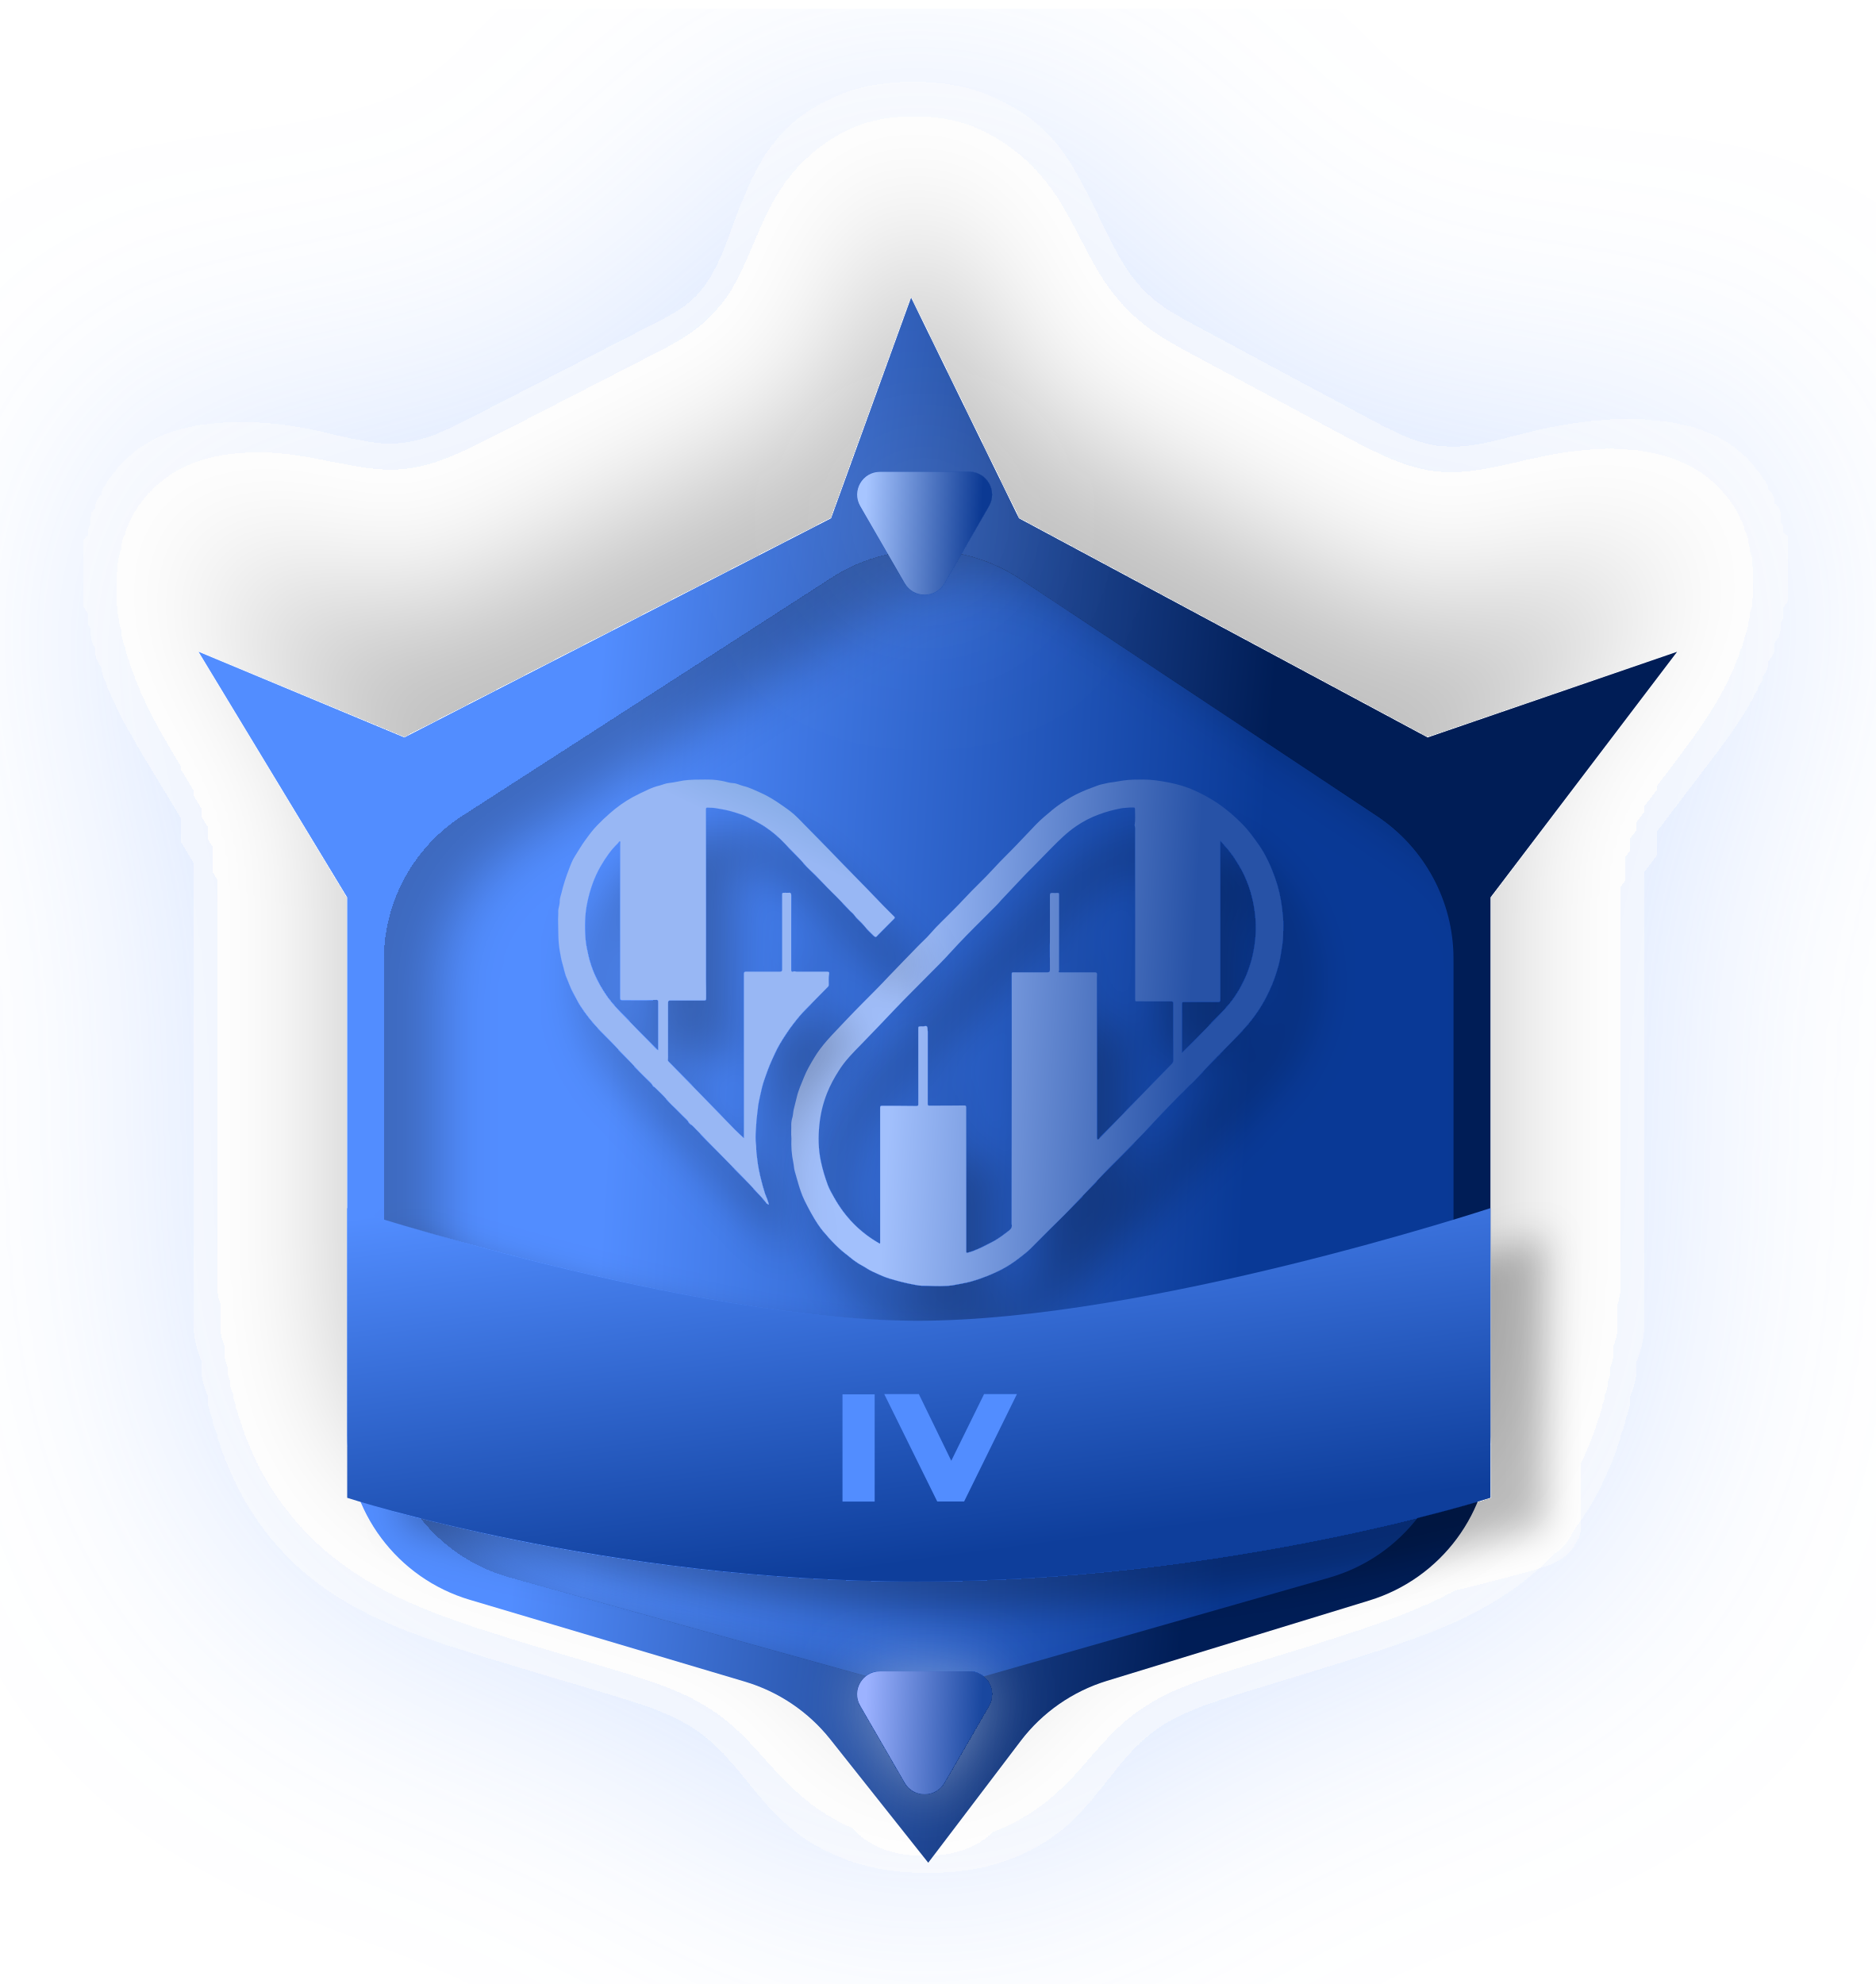
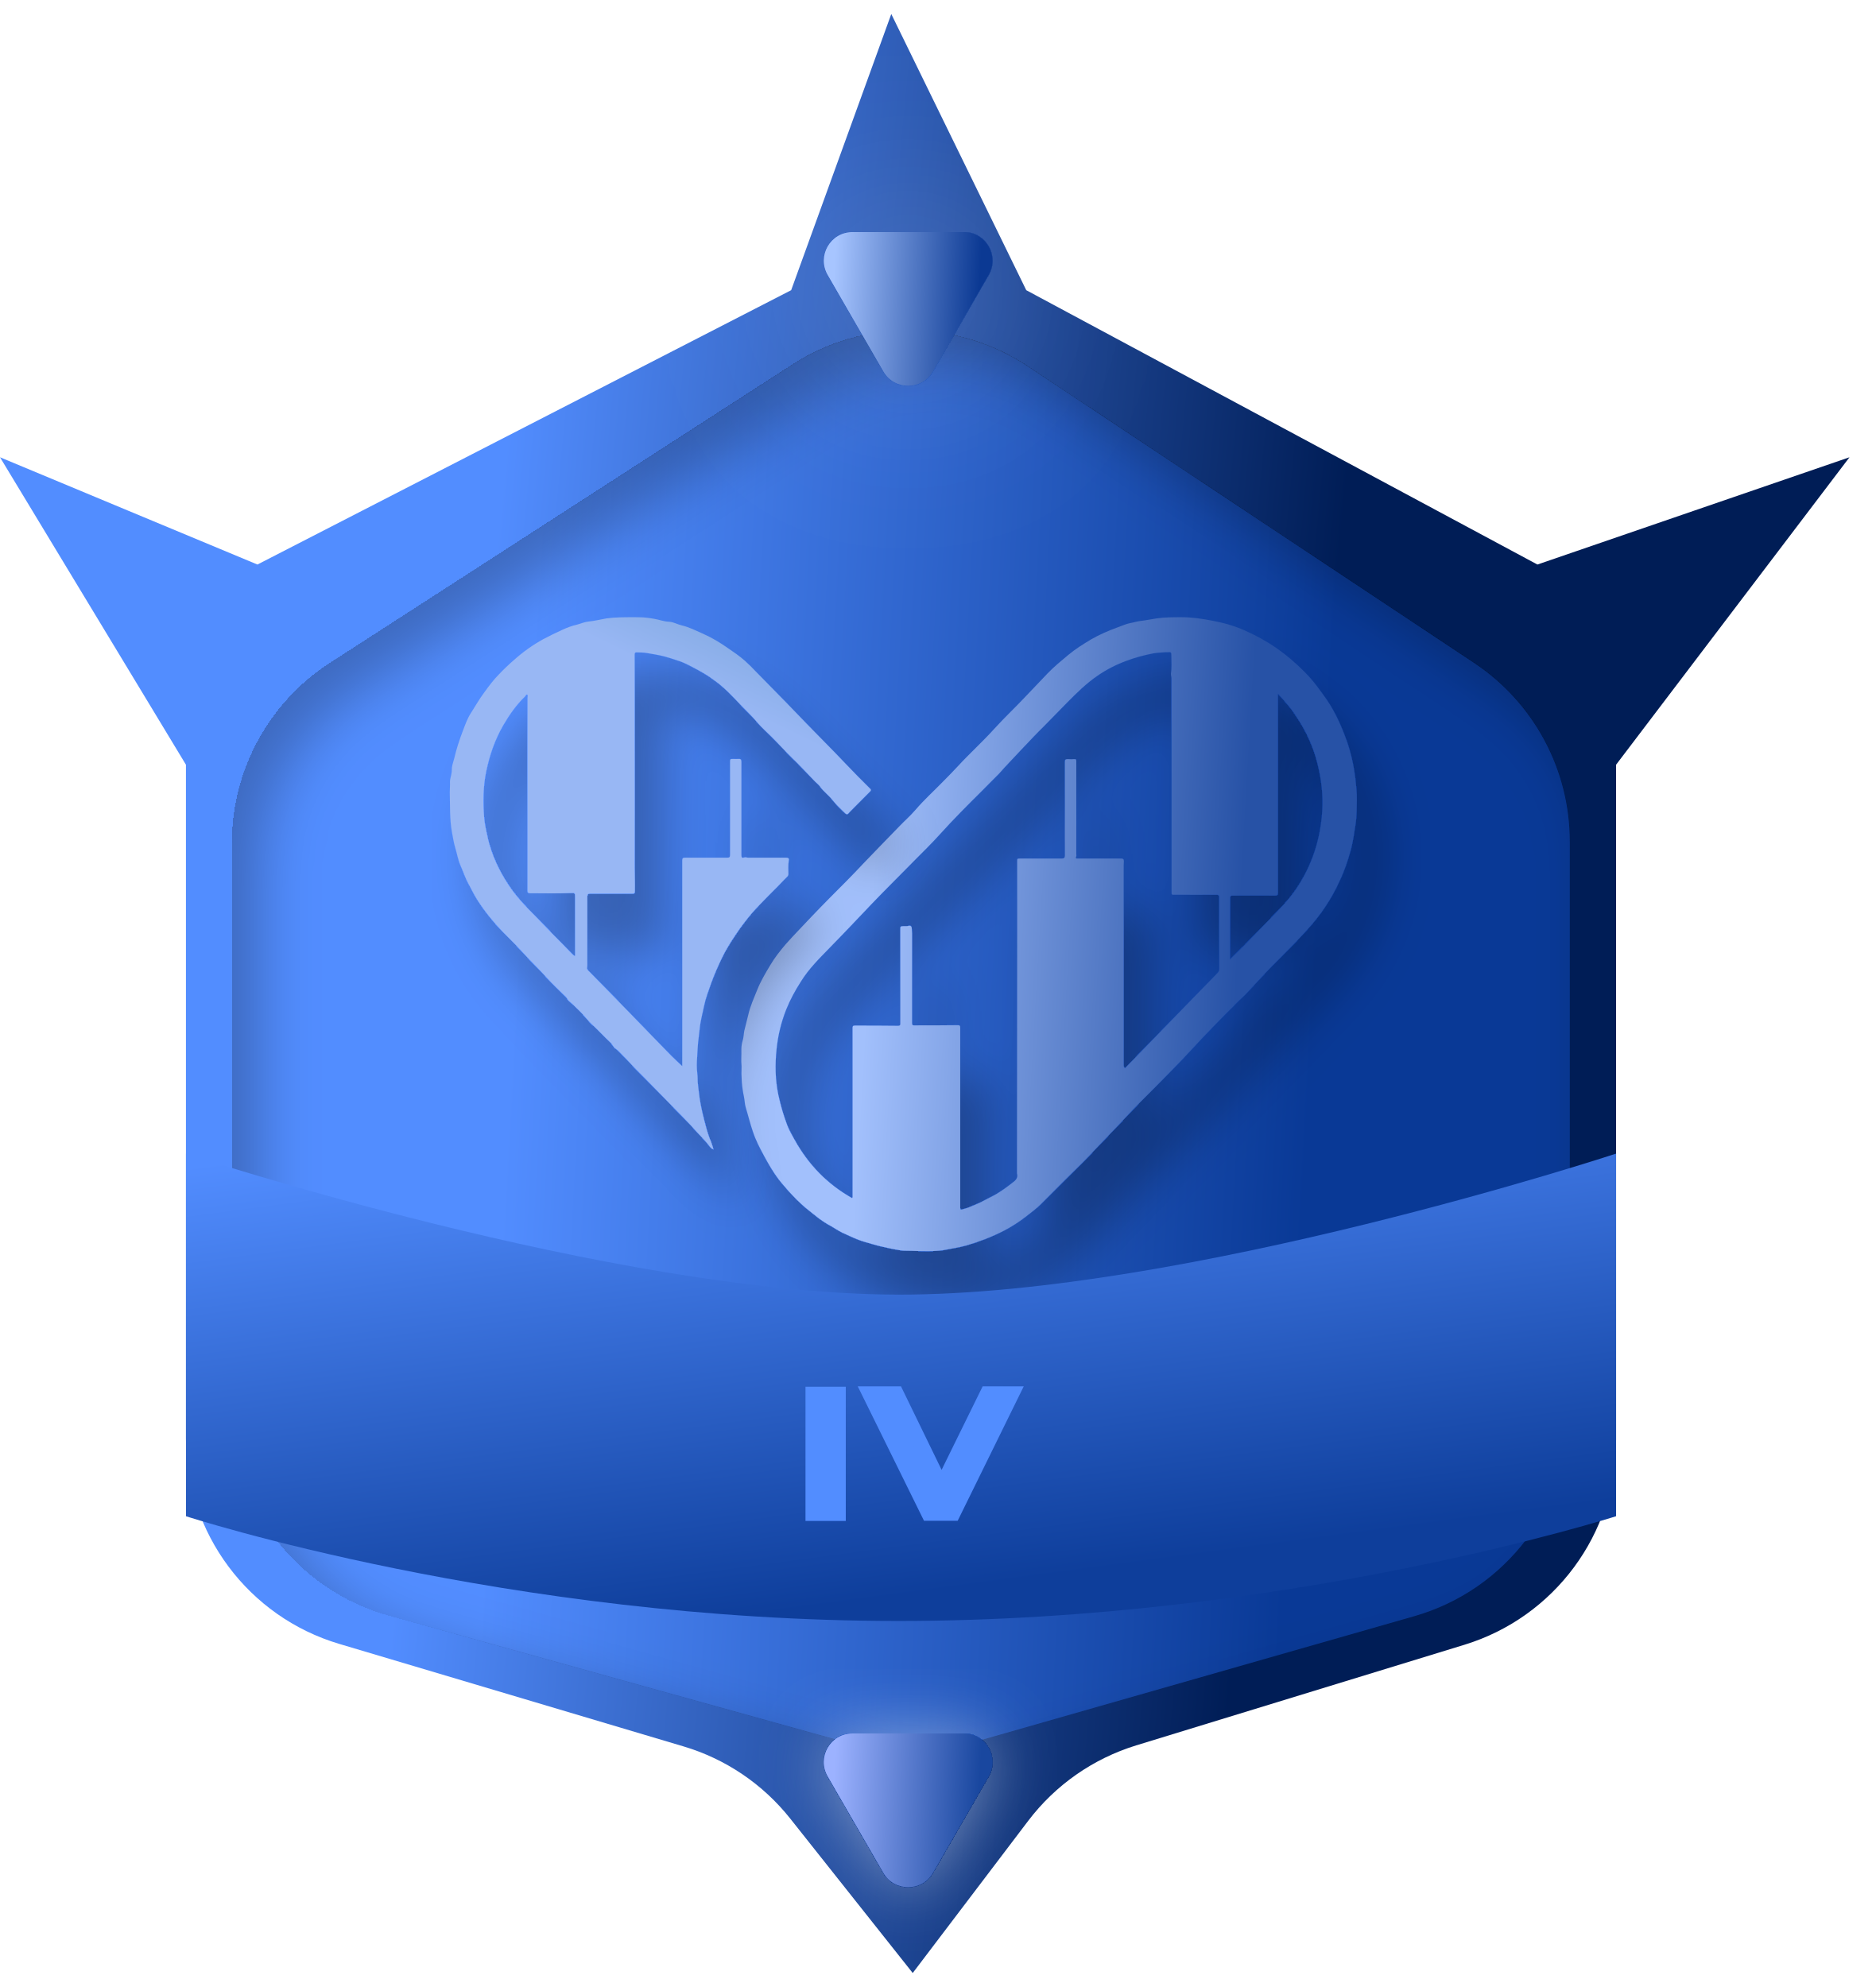
- <svg xmlns="http://www.w3.org/2000/svg" width="69" height="73" viewBox="0 0 69 73" fill="none">
-   <g filter="url(#filter0_d_637_2988)">
-     <g filter="url(#filter1_d_637_2988)">
-       <path d="M54.845 52.861V33.019L61.711 23.981L52.53 27.134L37.494 19.07L33.524 10.95L30.579 19.07L14.878 27.134L11.092 25.557L7.306 23.981L12.775 33.019V52.821C12.775 55.61 14.609 58.068 17.285 58.864L27.41 61.876C28.651 62.246 29.749 62.987 30.553 64.001L34.155 68.539L37.552 64.065C38.352 63.011 39.464 62.235 40.73 61.847L50.384 58.889C53.035 58.077 54.845 55.631 54.845 52.861Z" fill="url(#paint0_linear_637_2988)" />
-     </g>
-     <g filter="url(#filter2_i_637_2988)">
-       <path d="M30.62 21.263L17.025 30.031C15.224 31.193 14.137 33.188 14.137 35.329V51.951C14.137 54.783 16.026 57.267 18.757 58.026L32.378 61.808C33.499 62.119 34.684 62.115 35.803 61.795L48.908 58.05C51.616 57.276 53.483 54.802 53.483 51.988V35.276C53.483 33.164 52.425 31.192 50.664 30.023L37.534 21.308C35.443 19.921 32.729 19.903 30.62 21.263Z" fill="url(#paint1_linear_637_2988)" />
-     </g>
-     <g filter="url(#filter3_d_637_2988)">
-       <path d="M29.121 41.878C29.103 41.721 29.121 41.553 29.115 41.379C29.115 41.291 29.132 41.193 29.161 41.1C29.184 41.013 29.184 40.92 29.202 40.838C29.236 40.681 29.282 40.53 29.317 40.373C29.375 40.118 29.485 39.88 29.583 39.636C29.681 39.386 29.82 39.153 29.959 38.921C30.092 38.694 30.253 38.491 30.427 38.288C30.669 38.014 30.93 37.753 31.178 37.486C31.351 37.3 31.53 37.125 31.704 36.945C32.039 36.608 32.38 36.271 32.703 35.923C33.05 35.557 33.403 35.202 33.755 34.836C33.911 34.673 34.085 34.522 34.235 34.348C34.483 34.057 34.767 33.802 35.032 33.529C35.183 33.378 35.333 33.227 35.477 33.07C35.824 32.692 36.205 32.349 36.552 31.966C36.841 31.646 37.159 31.35 37.454 31.036C37.679 30.798 37.904 30.565 38.124 30.333C38.315 30.136 38.523 29.967 38.731 29.793C38.939 29.618 39.164 29.479 39.395 29.339C39.644 29.194 39.915 29.078 40.187 28.979C40.308 28.939 40.424 28.88 40.545 28.857C40.649 28.84 40.748 28.805 40.852 28.793C41.013 28.776 41.169 28.741 41.331 28.718C41.574 28.683 41.822 28.683 42.065 28.683C42.377 28.683 42.683 28.729 42.984 28.787C43.319 28.851 43.643 28.944 43.949 29.084C44.249 29.217 44.544 29.38 44.822 29.566C45.139 29.787 45.434 30.037 45.706 30.316C45.948 30.56 46.145 30.838 46.341 31.117C46.59 31.483 46.769 31.89 46.919 32.309C47.046 32.669 47.127 33.035 47.173 33.413C47.197 33.627 47.225 33.843 47.22 34.063C47.214 34.29 47.22 34.517 47.185 34.743C47.145 35.005 47.11 35.272 47.041 35.528C46.954 35.841 46.85 36.149 46.711 36.44C46.474 36.963 46.162 37.428 45.775 37.852C45.509 38.148 45.226 38.433 44.949 38.712C44.666 38.99 44.394 39.281 44.128 39.572C44.013 39.699 43.897 39.827 43.764 39.938C43.689 40.007 43.62 40.089 43.55 40.158C43.498 40.211 43.446 40.257 43.394 40.309C43.105 40.612 42.81 40.902 42.527 41.21C42.371 41.379 42.215 41.547 42.059 41.71C41.793 41.983 41.528 42.256 41.256 42.529C40.984 42.802 40.707 43.069 40.447 43.354C40.089 43.743 39.713 44.121 39.349 44.51C39.118 44.754 38.869 44.987 38.633 45.225C38.396 45.463 38.159 45.702 37.922 45.94C37.789 46.073 37.633 46.184 37.488 46.3C37.286 46.457 37.072 46.596 36.847 46.713C36.494 46.893 36.124 47.038 35.743 47.148C35.512 47.212 35.269 47.247 35.032 47.294C34.969 47.305 34.899 47.305 34.836 47.311C34.524 47.334 34.212 47.305 33.9 47.305C33.807 47.305 33.715 47.276 33.622 47.264C33.513 47.247 33.403 47.218 33.293 47.195C33.102 47.154 32.917 47.096 32.732 47.044C32.513 46.98 32.305 46.875 32.097 46.782C31.958 46.718 31.837 46.625 31.704 46.556C31.594 46.498 31.496 46.428 31.398 46.358C31.265 46.254 31.132 46.149 31.005 46.044C30.826 45.893 30.658 45.725 30.502 45.55C30.404 45.434 30.3 45.324 30.207 45.202C30.045 44.987 29.912 44.754 29.785 44.522C29.664 44.295 29.543 44.069 29.462 43.825C29.375 43.581 29.317 43.331 29.242 43.087C29.213 42.988 29.213 42.878 29.19 42.773C29.127 42.477 29.109 42.186 29.121 41.878ZM32.374 45.76C32.392 45.731 32.386 45.707 32.386 45.684C32.386 45.417 32.386 45.15 32.386 44.888C32.386 43.511 32.386 42.14 32.386 40.763C32.386 40.716 32.392 40.687 32.449 40.687C32.871 40.687 33.293 40.687 33.715 40.693C33.773 40.693 33.796 40.681 33.79 40.617C33.79 40.077 33.79 39.531 33.79 38.99C33.79 38.613 33.79 38.241 33.79 37.863C33.79 37.77 33.79 37.77 33.888 37.764C33.94 37.764 33.998 37.77 34.05 37.753C34.079 37.747 34.119 37.764 34.125 37.811C34.125 37.869 34.137 37.921 34.137 37.974C34.137 38.851 34.137 39.728 34.137 40.612C34.137 40.67 34.154 40.687 34.212 40.681C34.634 40.681 35.056 40.681 35.477 40.675C35.535 40.675 35.552 40.687 35.552 40.745C35.552 42.32 35.552 43.895 35.552 45.463C35.552 45.655 35.552 45.853 35.552 46.044C35.552 46.091 35.564 46.108 35.616 46.091C35.685 46.068 35.755 46.056 35.818 46.027C35.94 45.975 36.067 45.928 36.188 45.864C36.327 45.789 36.471 45.725 36.61 45.643C36.778 45.545 36.928 45.434 37.084 45.312C37.176 45.242 37.263 45.173 37.222 45.033C37.222 45.028 37.222 45.022 37.222 45.01C37.222 42.692 37.228 40.368 37.228 38.049C37.228 37.323 37.228 36.597 37.228 35.87C37.228 35.777 37.228 35.777 37.321 35.777C37.725 35.777 38.136 35.777 38.54 35.777C38.609 35.777 38.633 35.754 38.633 35.684C38.627 35.208 38.633 34.726 38.633 34.249C38.633 33.813 38.633 33.378 38.633 32.942C38.633 32.872 38.656 32.855 38.719 32.855C38.783 32.861 38.846 32.861 38.904 32.855C38.956 32.849 38.968 32.872 38.968 32.919C38.968 33.825 38.968 34.731 38.968 35.644C38.968 35.673 38.973 35.702 38.962 35.725C38.939 35.777 38.968 35.777 39.002 35.777C39.106 35.777 39.216 35.777 39.32 35.777C39.644 35.777 39.967 35.777 40.285 35.777C40.343 35.777 40.366 35.795 40.366 35.853C40.36 35.928 40.36 36.01 40.36 36.085C40.36 38.003 40.36 39.914 40.36 41.832C40.36 41.855 40.36 41.873 40.366 41.896C40.383 41.942 40.395 41.948 40.43 41.913C40.499 41.838 40.568 41.768 40.638 41.698C41.008 41.315 41.383 40.931 41.753 40.548C42.209 40.077 42.666 39.606 43.128 39.136C43.163 39.101 43.175 39.06 43.175 39.014C43.175 38.316 43.175 37.614 43.175 36.916C43.175 36.858 43.157 36.841 43.099 36.841C42.695 36.846 42.29 36.841 41.886 36.841C41.776 36.841 41.77 36.864 41.77 36.73C41.77 34.65 41.77 32.564 41.77 30.484C41.77 30.432 41.747 30.385 41.753 30.333C41.782 30.165 41.765 29.99 41.765 29.822C41.765 29.706 41.759 29.706 41.649 29.711C41.632 29.711 41.608 29.711 41.591 29.711C41.47 29.723 41.349 29.723 41.227 29.746C40.961 29.799 40.696 29.868 40.435 29.967C40.135 30.077 39.852 30.223 39.592 30.403C39.268 30.623 38.985 30.902 38.708 31.181C38.471 31.42 38.245 31.658 38.008 31.896C37.91 31.995 37.812 32.088 37.719 32.187C37.431 32.489 37.142 32.797 36.853 33.105C36.783 33.18 36.714 33.267 36.639 33.337C36.483 33.488 36.338 33.645 36.182 33.796C35.761 34.214 35.339 34.639 34.94 35.08C34.703 35.342 34.455 35.586 34.206 35.836C33.79 36.26 33.362 36.678 32.952 37.108C32.536 37.544 32.126 37.98 31.704 38.41C31.403 38.717 31.097 39.02 30.866 39.391C30.698 39.653 30.548 39.926 30.433 40.217C30.282 40.594 30.19 40.983 30.149 41.384C30.103 41.832 30.109 42.279 30.201 42.721C30.265 43.023 30.352 43.319 30.461 43.61C30.519 43.767 30.606 43.912 30.687 44.057C31.097 44.789 31.652 45.353 32.374 45.76ZM44.902 30.931C44.897 30.966 44.897 30.984 44.897 31.001C44.897 31.931 44.897 32.855 44.897 33.784C44.897 34.778 44.897 35.772 44.897 36.771C44.897 36.835 44.885 36.864 44.81 36.864C44.394 36.858 43.984 36.864 43.568 36.864C43.504 36.864 43.487 36.887 43.487 36.945C43.487 37.515 43.487 38.09 43.487 38.659C43.487 38.688 43.487 38.717 43.487 38.746C43.637 38.601 43.781 38.462 43.926 38.316C44.163 38.072 44.4 37.828 44.637 37.584C44.925 37.288 45.22 36.998 45.451 36.649C45.908 35.963 46.151 35.202 46.203 34.383C46.231 33.912 46.179 33.447 46.064 32.988C45.943 32.506 45.746 32.059 45.469 31.646C45.313 31.385 45.116 31.17 44.902 30.931Z" fill="url(#paint2_linear_637_2988)" />
-     </g>
-     <g filter="url(#filter4_d_637_2988)">
-       <path d="M28.29 44.327C28.226 44.304 28.192 44.258 28.163 44.218C28.059 44.079 27.932 43.958 27.817 43.831C27.679 43.675 27.535 43.519 27.385 43.369C27.097 43.075 26.809 42.781 26.521 42.486C26.354 42.313 26.187 42.146 26.02 41.978C25.881 41.84 25.755 41.69 25.616 41.557C25.553 41.494 25.495 41.419 25.415 41.367C25.346 41.327 25.323 41.24 25.259 41.182C25.075 41.015 24.914 40.83 24.729 40.663C24.585 40.53 24.47 40.363 24.326 40.23C24.234 40.149 24.153 40.051 24.055 39.976C24.009 39.947 23.992 39.884 23.951 39.843C23.761 39.659 23.571 39.48 23.393 39.284C23.151 39.012 22.886 38.764 22.644 38.493C22.465 38.297 22.269 38.112 22.085 37.922C21.814 37.639 21.566 37.333 21.353 37.004C21.25 36.843 21.169 36.669 21.077 36.502C20.99 36.346 20.938 36.179 20.869 36.023C20.777 35.827 20.748 35.619 20.685 35.417C20.645 35.279 20.627 35.135 20.599 34.996C20.529 34.609 20.547 34.223 20.535 33.83C20.535 33.726 20.547 33.623 20.541 33.519C20.541 33.438 20.576 33.351 20.587 33.265C20.599 33.213 20.593 33.155 20.599 33.103C20.61 33.017 20.639 32.936 20.662 32.849C20.731 32.555 20.823 32.272 20.933 31.989C20.996 31.822 21.059 31.649 21.157 31.499C21.284 31.303 21.399 31.095 21.538 30.91C21.676 30.72 21.814 30.529 21.981 30.362C22.125 30.212 22.275 30.068 22.436 29.929C22.696 29.698 22.978 29.497 23.283 29.329C23.468 29.231 23.658 29.139 23.848 29.052C23.986 28.989 24.124 28.937 24.274 28.902C24.389 28.873 24.493 28.821 24.614 28.81C24.798 28.793 24.971 28.746 25.15 28.718C25.409 28.683 25.668 28.683 25.927 28.683C26.031 28.683 26.135 28.683 26.233 28.689C26.337 28.694 26.44 28.712 26.544 28.729C26.688 28.752 26.832 28.81 26.982 28.816C27.114 28.821 27.224 28.891 27.345 28.919C27.575 28.971 27.783 29.081 27.996 29.173C28.255 29.289 28.491 29.433 28.722 29.595C28.889 29.71 29.061 29.826 29.217 29.964C29.326 30.062 29.43 30.166 29.528 30.27C29.851 30.599 30.173 30.928 30.496 31.257C30.847 31.62 31.199 31.989 31.556 32.347C31.994 32.786 32.414 33.248 32.858 33.68C32.875 33.698 32.893 33.715 32.91 33.732C32.933 33.755 32.927 33.778 32.904 33.801C32.743 33.963 32.587 34.119 32.426 34.28C32.374 34.338 32.311 34.39 32.265 34.448C32.224 34.494 32.196 34.471 32.167 34.448C32.04 34.321 31.902 34.2 31.792 34.055C31.677 33.911 31.527 33.807 31.424 33.657C31.378 33.594 31.308 33.548 31.256 33.49C31.038 33.265 30.824 33.028 30.6 32.815C30.398 32.618 30.208 32.405 30.006 32.203C29.868 32.065 29.718 31.938 29.591 31.788C29.419 31.58 29.223 31.401 29.038 31.205C28.837 30.991 28.635 30.778 28.399 30.599C28.261 30.495 28.117 30.391 27.961 30.304C27.834 30.229 27.702 30.166 27.575 30.097C27.454 30.033 27.327 29.981 27.195 29.941C27.085 29.906 26.97 29.866 26.855 29.837C26.676 29.791 26.498 29.762 26.319 29.733C26.227 29.716 26.135 29.722 26.043 29.716C25.985 29.71 25.974 29.733 25.974 29.785C25.974 29.964 25.974 30.143 25.974 30.316C25.974 30.876 25.974 31.436 25.974 31.995C25.974 33.34 25.979 34.69 25.974 36.035C25.974 36.266 25.985 36.496 25.979 36.733C25.979 36.779 25.974 36.808 25.91 36.808C25.495 36.808 25.081 36.808 24.666 36.808C24.597 36.808 24.579 36.831 24.579 36.918C24.579 37.535 24.579 38.147 24.579 38.764C24.579 38.839 24.585 38.914 24.574 38.989C24.568 39.018 24.579 39.035 24.597 39.059C24.988 39.457 25.38 39.855 25.772 40.259C26.198 40.697 26.625 41.136 27.051 41.575C27.155 41.678 27.264 41.777 27.373 41.88C27.373 41.707 27.373 41.528 27.373 41.349C27.373 39.509 27.373 37.674 27.373 35.833C27.373 35.769 27.397 35.752 27.454 35.752C27.869 35.752 28.284 35.752 28.699 35.752C28.768 35.752 28.779 35.729 28.779 35.665C28.779 34.759 28.779 33.859 28.779 32.953C28.779 32.849 28.779 32.849 28.883 32.849C28.929 32.849 28.981 32.855 29.027 32.849C29.09 32.843 29.113 32.867 29.113 32.936C29.113 33.265 29.113 33.594 29.113 33.923C29.113 34.511 29.113 35.094 29.113 35.683C29.113 35.746 29.136 35.769 29.194 35.746C29.234 35.729 29.275 35.752 29.309 35.752C29.684 35.752 30.052 35.752 30.427 35.752C30.49 35.752 30.525 35.769 30.508 35.839C30.485 35.971 30.496 36.104 30.496 36.231C30.496 36.266 30.485 36.289 30.462 36.312C30.329 36.439 30.214 36.571 30.081 36.698C29.937 36.843 29.793 36.987 29.649 37.137C29.488 37.298 29.344 37.472 29.206 37.651C29.108 37.778 29.015 37.904 28.929 38.037C28.779 38.262 28.635 38.493 28.52 38.741C28.41 38.972 28.307 39.209 28.22 39.451C28.145 39.664 28.065 39.872 28.019 40.092C27.978 40.288 27.927 40.478 27.898 40.674C27.881 40.807 27.869 40.94 27.852 41.072C27.829 41.251 27.823 41.425 27.811 41.603C27.8 41.771 27.794 41.938 27.817 42.105C27.829 42.186 27.823 42.273 27.829 42.354C27.846 42.515 27.863 42.677 27.886 42.833C27.927 43.121 28.002 43.404 28.076 43.681C28.117 43.831 28.163 43.975 28.226 44.114C28.243 44.183 28.278 44.246 28.29 44.327ZM24.216 38.643C24.216 38.632 24.222 38.626 24.222 38.62C24.222 38.054 24.222 37.489 24.222 36.923C24.222 36.779 24.222 36.785 24.084 36.791C23.686 36.808 23.295 36.797 22.897 36.797C22.845 36.797 22.822 36.779 22.822 36.721C22.822 34.834 22.822 32.942 22.822 31.055C22.822 31.02 22.84 30.968 22.811 30.956C22.782 30.945 22.765 30.997 22.742 31.02C22.482 31.268 22.281 31.562 22.102 31.868C21.86 32.289 21.705 32.74 21.607 33.213C21.515 33.657 21.509 34.107 21.543 34.557C21.561 34.777 21.613 34.99 21.659 35.204C21.774 35.683 21.981 36.127 22.252 36.537C22.477 36.883 22.759 37.177 23.053 37.472C23.214 37.639 23.375 37.806 23.537 37.974C23.733 38.17 23.928 38.366 24.119 38.568C24.147 38.597 24.176 38.626 24.216 38.643Z" fill="url(#paint3_linear_637_2988)" />
-     </g>
-     <g filter="url(#filter5_d_637_2988)">
-       <path d="M12.775 55.111C12.775 55.111 22.244 58.191 33.737 58.191C45.231 58.191 54.844 55.111 54.844 55.111V44.451C54.844 44.451 42.214 48.608 33.737 48.597C25.316 48.586 12.775 44.451 12.775 44.451V55.111Z" fill="url(#paint4_linear_637_2988)" />
-     </g>
-     <path d="M31 51.304H32.184V55.249H31V51.304Z" fill="#528DFF" />
-     <path d="M34.617 55.036L32.874 51.505H33.677L35.231 54.698H34.77L36.341 51.505H37.081L35.345 55.036H34.617Z" fill="#528DFF" />
-     <path fill-rule="evenodd" clip-rule="evenodd" d="M32.536 51.294H33.809L35.003 53.748L36.21 51.294H37.419L35.476 55.246H34.486L32.536 51.294ZM34.768 54.226L33.545 51.715H33.212L34.61 54.547L34.768 54.226ZM35.371 54.505L35.236 54.227L36.472 51.715H36.744L35.371 54.505Z" fill="#528DFF" />
-     <g filter="url(#filter6_d_637_2988)">
-       <path d="M34.749 21.459C34.425 22.019 33.615 22.019 33.292 21.459L31.652 18.621C31.328 18.061 31.733 17.36 32.381 17.36L35.66 17.36C36.307 17.36 36.712 18.061 36.389 18.621L34.749 21.459Z" fill="url(#paint5_linear_637_2988)" />
-     </g>
-     <g filter="url(#filter7_d_637_2988)">
-       <path d="M34.749 65.596C34.425 66.157 33.615 66.157 33.292 65.596L31.652 62.759C31.328 62.198 31.733 61.498 32.381 61.498L35.66 61.498C36.307 61.498 36.712 62.198 36.389 62.759L34.749 65.596Z" fill="url(#paint6_linear_637_2988)" />
-     </g>
+ <svg xmlns="http://www.w3.org/2000/svg" width="67" height="71" viewBox="0 0 67 71" fill="none">
+   <path d="M57.738 51.443V27.325L66.077 16.339L54.927 20.172L36.665 10.369L31.843 0.5L28.266 10.369L9.197 20.172L4.599 18.256L0 16.339L6.643 27.325V51.395C6.643 54.785 8.871 57.773 12.12 58.74L24.417 62.402C25.925 62.85 27.258 63.752 28.235 64.985L32.609 70.5L36.735 65.062C37.707 63.781 39.057 62.838 40.594 62.366L52.32 58.771C55.54 57.783 57.738 54.81 57.738 51.443Z" fill="url(#paint0_linear_622_11154)" />
+   <g filter="url(#filter0_i_622_11154)">
+     <path d="M28.317 13.036L11.805 23.694C9.618 25.105 8.297 27.53 8.297 30.133V50.337C8.297 53.779 10.592 56.799 13.909 57.721L30.451 62.318C31.812 62.697 33.252 62.691 34.611 62.303L50.528 57.751C53.817 56.81 56.085 53.803 56.085 50.382V30.068C56.085 27.501 54.799 25.104 52.661 23.684L36.714 13.091C34.175 11.404 30.878 11.382 28.317 13.036Z" fill="url(#paint1_linear_622_11154)" />
+   </g>
+   <g filter="url(#filter1_d_622_11154)">
+     <path d="M26.494 38.094C26.473 37.903 26.494 37.698 26.487 37.486C26.487 37.38 26.508 37.26 26.543 37.147C26.571 37.041 26.571 36.928 26.592 36.83C26.634 36.639 26.691 36.455 26.733 36.264C26.803 35.954 26.936 35.664 27.055 35.367C27.175 35.064 27.343 34.781 27.512 34.499C27.673 34.223 27.87 33.976 28.08 33.729C28.375 33.397 28.691 33.079 28.993 32.754C29.203 32.528 29.421 32.316 29.631 32.097C30.038 31.688 30.452 31.278 30.845 30.855C31.267 30.41 31.695 29.979 32.123 29.534C32.312 29.336 32.523 29.152 32.705 28.941C33.007 28.587 33.351 28.277 33.674 27.945C33.856 27.761 34.039 27.577 34.214 27.387C34.635 26.928 35.099 26.511 35.52 26.045C35.871 25.656 36.257 25.296 36.615 24.915C36.888 24.625 37.162 24.343 37.429 24.06C37.66 23.82 37.913 23.615 38.166 23.403C38.418 23.192 38.692 23.022 38.973 22.852C39.275 22.676 39.605 22.535 39.934 22.415C40.082 22.365 40.222 22.295 40.37 22.266C40.496 22.245 40.615 22.203 40.741 22.189C40.938 22.167 41.127 22.125 41.324 22.097C41.619 22.054 41.92 22.054 42.215 22.054C42.594 22.054 42.966 22.111 43.331 22.182C43.738 22.259 44.131 22.372 44.503 22.542C44.868 22.704 45.226 22.902 45.563 23.128C45.949 23.396 46.307 23.7 46.637 24.039C46.932 24.336 47.17 24.675 47.409 25.014C47.711 25.459 47.928 25.953 48.111 26.462C48.265 26.899 48.364 27.344 48.42 27.803C48.448 28.065 48.483 28.326 48.476 28.594C48.469 28.87 48.476 29.145 48.434 29.421C48.385 29.739 48.342 30.064 48.258 30.374C48.153 30.756 48.027 31.13 47.858 31.483C47.57 32.119 47.191 32.684 46.721 33.199C46.398 33.559 46.054 33.906 45.718 34.245C45.374 34.584 45.044 34.937 44.721 35.29C44.581 35.445 44.44 35.601 44.279 35.735C44.188 35.819 44.103 35.918 44.019 36.003C43.956 36.067 43.893 36.123 43.83 36.187C43.479 36.554 43.121 36.907 42.777 37.282C42.587 37.486 42.398 37.691 42.208 37.889C41.886 38.221 41.563 38.553 41.233 38.885C40.903 39.217 40.566 39.541 40.25 39.888C39.815 40.361 39.359 40.82 38.917 41.293C38.636 41.59 38.334 41.872 38.046 42.162C37.759 42.451 37.471 42.741 37.183 43.03C37.022 43.193 36.832 43.327 36.657 43.468C36.411 43.659 36.151 43.828 35.878 43.97C35.45 44.189 35 44.365 34.537 44.499C34.256 44.577 33.962 44.62 33.674 44.676C33.597 44.69 33.513 44.69 33.435 44.697C33.056 44.725 32.677 44.69 32.298 44.69C32.186 44.69 32.074 44.655 31.961 44.641C31.828 44.62 31.695 44.584 31.561 44.556C31.33 44.507 31.105 44.436 30.881 44.372C30.614 44.295 30.361 44.167 30.108 44.054C29.94 43.977 29.793 43.864 29.631 43.779C29.498 43.708 29.379 43.624 29.259 43.539C29.098 43.412 28.936 43.285 28.782 43.158C28.564 42.974 28.361 42.769 28.171 42.557C28.052 42.416 27.926 42.282 27.814 42.133C27.617 41.872 27.456 41.59 27.301 41.307C27.154 41.032 27.006 40.756 26.908 40.46C26.803 40.163 26.733 39.859 26.641 39.563C26.606 39.443 26.606 39.308 26.578 39.181C26.501 38.821 26.48 38.468 26.494 38.094ZM30.445 42.812C30.466 42.776 30.459 42.748 30.459 42.72C30.459 42.395 30.459 42.07 30.459 41.752C30.459 40.078 30.459 38.411 30.459 36.738C30.459 36.681 30.466 36.646 30.537 36.646C31.049 36.646 31.561 36.646 32.074 36.653C32.144 36.653 32.172 36.639 32.165 36.561C32.165 35.904 32.165 35.24 32.165 34.584C32.165 34.124 32.165 33.672 32.165 33.213C32.165 33.1 32.165 33.1 32.284 33.093C32.347 33.093 32.418 33.1 32.481 33.079C32.516 33.072 32.565 33.093 32.572 33.15C32.572 33.221 32.586 33.284 32.586 33.348C32.586 34.414 32.586 35.48 32.586 36.554C32.586 36.625 32.607 36.646 32.677 36.639C33.19 36.639 33.702 36.639 34.214 36.632C34.285 36.632 34.306 36.646 34.306 36.716C34.306 38.63 34.306 40.544 34.306 42.451C34.306 42.684 34.306 42.925 34.306 43.158C34.306 43.214 34.32 43.235 34.383 43.214C34.467 43.186 34.551 43.172 34.628 43.136C34.776 43.073 34.93 43.016 35.078 42.939C35.246 42.847 35.422 42.769 35.59 42.67C35.793 42.55 35.976 42.416 36.165 42.268C36.278 42.183 36.383 42.098 36.334 41.929C36.334 41.922 36.334 41.914 36.334 41.9C36.334 39.082 36.341 36.257 36.341 33.439C36.341 32.557 36.341 31.674 36.341 30.791C36.341 30.678 36.341 30.678 36.453 30.678C36.944 30.678 37.443 30.678 37.934 30.678C38.018 30.678 38.046 30.65 38.046 30.565C38.039 29.986 38.046 29.4 38.046 28.82C38.046 28.291 38.046 27.761 38.046 27.231C38.046 27.147 38.074 27.125 38.152 27.125C38.229 27.133 38.306 27.133 38.376 27.125C38.439 27.118 38.453 27.147 38.453 27.203C38.453 28.305 38.453 29.407 38.453 30.515C38.453 30.551 38.461 30.586 38.446 30.614C38.418 30.678 38.453 30.678 38.495 30.678C38.622 30.678 38.755 30.678 38.882 30.678C39.275 30.678 39.668 30.678 40.054 30.678C40.124 30.678 40.152 30.699 40.152 30.77C40.145 30.861 40.145 30.96 40.145 31.052C40.145 33.383 40.145 35.706 40.145 38.037C40.145 38.065 40.145 38.087 40.152 38.115C40.173 38.171 40.187 38.178 40.229 38.136C40.313 38.044 40.398 37.959 40.482 37.875C40.931 37.409 41.387 36.943 41.836 36.476C42.391 35.904 42.945 35.332 43.507 34.76C43.549 34.718 43.563 34.668 43.563 34.612C43.563 33.764 43.563 32.91 43.563 32.062C43.563 31.992 43.542 31.97 43.472 31.97C42.98 31.977 42.489 31.97 41.998 31.97C41.864 31.97 41.857 31.999 41.857 31.836C41.857 29.308 41.857 26.772 41.857 24.244C41.857 24.18 41.829 24.124 41.836 24.06C41.871 23.855 41.85 23.643 41.85 23.439C41.85 23.297 41.843 23.297 41.71 23.305C41.689 23.305 41.661 23.305 41.64 23.305C41.492 23.319 41.345 23.319 41.198 23.347C40.875 23.41 40.552 23.495 40.236 23.615C39.871 23.75 39.527 23.926 39.211 24.145C38.818 24.413 38.474 24.752 38.138 25.091C37.85 25.381 37.576 25.671 37.288 25.96C37.169 26.08 37.05 26.193 36.938 26.313C36.587 26.68 36.236 27.055 35.885 27.429C35.8 27.521 35.716 27.627 35.625 27.712C35.435 27.895 35.26 28.086 35.071 28.27C34.558 28.778 34.046 29.294 33.562 29.83C33.274 30.148 32.972 30.445 32.67 30.748C32.165 31.264 31.646 31.773 31.147 32.295C30.642 32.825 30.144 33.355 29.631 33.877C29.266 34.252 28.894 34.619 28.614 35.071C28.41 35.389 28.228 35.721 28.087 36.074C27.905 36.533 27.792 37.006 27.743 37.493C27.687 38.037 27.694 38.581 27.806 39.118C27.884 39.485 27.989 39.845 28.122 40.198C28.192 40.389 28.298 40.566 28.396 40.742C28.894 41.632 29.568 42.317 30.445 42.812ZM45.661 24.788C45.654 24.83 45.654 24.851 45.654 24.872C45.654 26.002 45.654 27.125 45.654 28.255C45.654 29.463 45.654 30.671 45.654 31.886C45.654 31.963 45.64 31.999 45.549 31.999C45.044 31.992 44.545 31.999 44.04 31.999C43.963 31.999 43.942 32.027 43.942 32.097C43.942 32.79 43.942 33.489 43.942 34.181C43.942 34.216 43.942 34.252 43.942 34.287C44.124 34.11 44.3 33.941 44.475 33.764C44.763 33.468 45.051 33.171 45.339 32.874C45.689 32.514 46.047 32.161 46.328 31.737C46.883 30.904 47.177 29.979 47.24 28.983C47.276 28.411 47.212 27.846 47.072 27.288C46.925 26.702 46.686 26.158 46.349 25.656C46.16 25.339 45.921 25.077 45.661 24.788Z" fill="url(#paint2_linear_622_11154)" />
+   </g>
+   <g filter="url(#filter2_d_622_11154)">
+     <path d="M25.487 41.07C25.41 41.042 25.368 40.986 25.333 40.937C25.207 40.769 25.053 40.621 24.913 40.467C24.746 40.278 24.571 40.088 24.389 39.906C24.039 39.548 23.689 39.191 23.339 38.833C23.136 38.622 22.933 38.419 22.73 38.215C22.562 38.047 22.409 37.865 22.241 37.703C22.164 37.626 22.094 37.535 21.996 37.472C21.912 37.423 21.884 37.318 21.807 37.248C21.583 37.044 21.387 36.82 21.163 36.616C20.988 36.455 20.848 36.252 20.673 36.09C20.561 35.992 20.463 35.873 20.345 35.782C20.288 35.746 20.267 35.669 20.219 35.62C19.988 35.396 19.757 35.178 19.54 34.94C19.246 34.61 18.924 34.309 18.63 33.979C18.413 33.74 18.175 33.516 17.951 33.284C17.623 32.941 17.322 32.569 17.063 32.169C16.937 31.973 16.839 31.762 16.727 31.559C16.622 31.369 16.559 31.166 16.475 30.977C16.363 30.738 16.328 30.486 16.251 30.24C16.202 30.072 16.181 29.896 16.146 29.728C16.062 29.258 16.083 28.788 16.069 28.311C16.069 28.185 16.083 28.059 16.076 27.933C16.076 27.834 16.118 27.729 16.132 27.624C16.146 27.561 16.139 27.491 16.146 27.427C16.16 27.322 16.195 27.224 16.223 27.119C16.307 26.761 16.419 26.417 16.552 26.074C16.629 25.87 16.706 25.66 16.825 25.477C16.979 25.239 17.119 24.986 17.287 24.762C17.455 24.53 17.623 24.299 17.826 24.096C18 23.913 18.182 23.738 18.378 23.57C18.693 23.289 19.036 23.044 19.407 22.84C19.631 22.721 19.862 22.609 20.093 22.503C20.261 22.426 20.428 22.363 20.61 22.321C20.75 22.286 20.876 22.223 21.023 22.209C21.247 22.188 21.457 22.132 21.674 22.096C21.989 22.054 22.304 22.054 22.619 22.054C22.744 22.054 22.87 22.054 22.989 22.061C23.115 22.069 23.241 22.09 23.367 22.111C23.542 22.139 23.717 22.209 23.899 22.216C24.06 22.223 24.193 22.307 24.34 22.342C24.62 22.405 24.872 22.538 25.13 22.651C25.445 22.791 25.732 22.966 26.012 23.163C26.215 23.303 26.425 23.443 26.614 23.612C26.747 23.731 26.873 23.857 26.992 23.983C27.384 24.383 27.775 24.783 28.167 25.183C28.594 25.625 29.021 26.074 29.455 26.509C29.986 27.042 30.497 27.603 31.036 28.129C31.057 28.15 31.078 28.171 31.099 28.192C31.127 28.22 31.12 28.248 31.092 28.276C30.896 28.473 30.707 28.662 30.511 28.858C30.448 28.928 30.371 28.992 30.315 29.062C30.266 29.118 30.231 29.09 30.196 29.062C30.042 28.907 29.874 28.76 29.741 28.585C29.602 28.409 29.42 28.283 29.294 28.101C29.238 28.024 29.154 27.968 29.091 27.897C28.825 27.624 28.566 27.336 28.293 27.077C28.048 26.838 27.817 26.579 27.572 26.333C27.404 26.165 27.223 26.011 27.069 25.828C26.859 25.576 26.621 25.358 26.397 25.12C26.152 24.86 25.907 24.601 25.62 24.383C25.452 24.257 25.277 24.131 25.088 24.026C24.934 23.934 24.774 23.857 24.62 23.773C24.473 23.696 24.319 23.633 24.158 23.584C24.025 23.541 23.885 23.492 23.745 23.457C23.528 23.401 23.311 23.366 23.094 23.331C22.982 23.31 22.87 23.317 22.759 23.31C22.689 23.303 22.674 23.331 22.674 23.394C22.674 23.612 22.674 23.829 22.674 24.04C22.674 24.72 22.674 25.4 22.674 26.081C22.674 27.715 22.681 29.356 22.674 30.991C22.674 31.271 22.689 31.552 22.681 31.84C22.681 31.896 22.674 31.931 22.598 31.931C22.094 31.931 21.59 31.931 21.086 31.931C21.002 31.931 20.981 31.959 20.981 32.064C20.981 32.815 20.981 33.558 20.981 34.309C20.981 34.4 20.988 34.491 20.974 34.582C20.967 34.617 20.981 34.638 21.002 34.666C21.478 35.15 21.954 35.634 22.43 36.125C22.947 36.658 23.465 37.191 23.983 37.724C24.109 37.851 24.242 37.97 24.375 38.096C24.375 37.886 24.375 37.668 24.375 37.451C24.375 35.213 24.375 32.983 24.375 30.745C24.375 30.668 24.403 30.647 24.473 30.647C24.977 30.647 25.48 30.647 25.984 30.647C26.068 30.647 26.082 30.619 26.082 30.542C26.082 29.441 26.082 28.346 26.082 27.245C26.082 27.119 26.082 27.119 26.208 27.119C26.264 27.119 26.327 27.126 26.383 27.119C26.46 27.112 26.488 27.14 26.488 27.224C26.488 27.624 26.488 28.024 26.488 28.424C26.488 29.139 26.488 29.847 26.488 30.563C26.488 30.64 26.516 30.668 26.586 30.64C26.635 30.619 26.684 30.647 26.726 30.647C27.181 30.647 27.628 30.647 28.083 30.647C28.16 30.647 28.202 30.668 28.181 30.752C28.153 30.914 28.167 31.075 28.167 31.229C28.167 31.271 28.153 31.299 28.125 31.327C27.964 31.482 27.824 31.643 27.663 31.797C27.488 31.973 27.314 32.148 27.139 32.331C26.943 32.527 26.768 32.737 26.6 32.955C26.481 33.109 26.369 33.263 26.264 33.425C26.082 33.698 25.907 33.979 25.767 34.281C25.634 34.561 25.508 34.849 25.403 35.143C25.312 35.403 25.214 35.655 25.158 35.922C25.11 36.16 25.047 36.392 25.012 36.63C24.991 36.792 24.977 36.953 24.956 37.114C24.927 37.332 24.921 37.542 24.907 37.76C24.892 37.963 24.886 38.166 24.913 38.37C24.927 38.468 24.921 38.573 24.927 38.671C24.948 38.868 24.97 39.064 24.997 39.254C25.047 39.604 25.137 39.948 25.228 40.285C25.277 40.467 25.333 40.642 25.41 40.811C25.431 40.895 25.473 40.972 25.487 41.07ZM20.54 34.161C20.54 34.147 20.547 34.14 20.547 34.133C20.547 33.446 20.547 32.758 20.547 32.071C20.547 31.896 20.547 31.903 20.38 31.91C19.897 31.931 19.421 31.917 18.938 31.917C18.875 31.917 18.847 31.896 18.847 31.825C18.847 29.532 18.847 27.231 18.847 24.937C18.847 24.895 18.868 24.832 18.833 24.818C18.798 24.804 18.777 24.867 18.749 24.895C18.434 25.197 18.189 25.555 17.973 25.926C17.679 26.438 17.49 26.985 17.371 27.561C17.259 28.101 17.252 28.648 17.294 29.195C17.315 29.462 17.378 29.721 17.434 29.981C17.574 30.563 17.826 31.103 18.154 31.601C18.427 32.022 18.77 32.38 19.127 32.737C19.323 32.941 19.519 33.144 19.715 33.347C19.953 33.586 20.191 33.825 20.422 34.07C20.456 34.105 20.491 34.14 20.54 34.161Z" fill="url(#paint3_linear_622_11154)" />
+   </g>
+   <path d="M6.644 54.178C6.644 54.178 18.144 57.921 32.103 57.921C46.062 57.921 57.738 54.178 57.738 54.178V41.221C57.738 41.221 42.398 46.273 32.103 46.26C21.875 46.246 6.644 41.221 6.644 41.221V54.178Z" fill="url(#paint4_linear_622_11154)" />
+   <path d="M28.778 49.551H30.217V54.347H28.778V49.551Z" fill="#528DFF" />
+   <path d="M33.17 54.086L31.055 49.794H32.03L33.917 53.675H33.357L35.265 49.794H36.164L34.055 54.086H33.17Z" fill="#528DFF" />
+   <path fill-rule="evenodd" clip-rule="evenodd" d="M30.645 49.538H32.19L33.641 52.521L35.107 49.538H36.575L34.215 54.341H33.012L30.645 49.538ZM33.355 53.102L31.87 50.049H31.466L33.163 53.492L33.355 53.102ZM34.088 53.441L33.924 53.103L35.425 50.049H35.755L34.088 53.441Z" fill="#528DFF" />
+   <g filter="url(#filter3_d_622_11154)">
+     <path d="M33.33 13.274C32.937 13.955 31.954 13.955 31.56 13.274L29.569 9.825C29.176 9.144 29.667 8.292 30.454 8.292L34.437 8.292C35.223 8.292 35.715 9.144 35.322 9.825L33.33 13.274Z" fill="url(#paint5_linear_622_11154)" />
+   </g>
+   <g filter="url(#filter4_d_622_11154)">
+     <path d="M33.33 66.923C32.937 67.604 31.954 67.604 31.56 66.923L29.569 63.474C29.176 62.793 29.667 61.941 30.454 61.941L34.437 61.941C35.223 61.941 35.715 62.793 35.322 63.474L33.33 66.923Z" fill="url(#paint6_linear_622_11154)" />
  </g>
  <defs>
-     <filter id="filter0_d_637_2988" x="-3.294" y="0.35" width="75.605" height="78.789" filterUnits="userSpaceOnUse" color-interpolation-filters="sRGB">
-       <feFlood flood-opacity="0" result="BackgroundImageFix" />
-       <feColorMatrix in="SourceAlpha" type="matrix" values="0 0 0 0 0 0 0 0 0 0 0 0 0 0 0 0 0 0 127 0" result="hardAlpha" />
-       <feOffset />
-       <feGaussianBlur stdDeviation="5.3" />
-       <feComposite in2="hardAlpha" operator="out" />
-       <feColorMatrix type="matrix" values="0 0 0 0 0.318 0 0 0 0 0.549 0 0 0 0 1 0 0 0 0.25 0" />
-       <feBlend mode="normal" in2="BackgroundImageFix" result="effect1_dropShadow_637_2988" />
-       <feBlend mode="normal" in="SourceGraphic" in2="effect1_dropShadow_637_2988" result="shape" />
-     </filter>
-     <filter id="filter1_d_637_2988" x="2.206" y="1.85" width="64.605" height="67.789" filterUnits="userSpaceOnUse" color-interpolation-filters="sRGB">
-       <feFlood flood-opacity="0" result="BackgroundImageFix" />
-       <feColorMatrix in="SourceAlpha" type="matrix" values="0 0 0 0 0 0 0 0 0 0 0 0 0 0 0 0 0 0 127 0" result="hardAlpha" />
-       <feOffset dy="-4" />
-       <feGaussianBlur stdDeviation="2.55" />
-       <feComposite in2="hardAlpha" operator="out" />
-       <feColorMatrix type="matrix" values="0 0 0 0 0 0 0 0 0 0 0 0 0 0 0 0 0 0 0.25 0" />
-       <feBlend mode="normal" in2="BackgroundImageFix" result="effect1_dropShadow_637_2988" />
-       <feBlend mode="normal" in="SourceGraphic" in2="effect1_dropShadow_637_2988" result="shape" />
-     </filter>
-     <filter id="filter2_i_637_2988" x="14.137" y="20.255" width="41.347" height="42.783" filterUnits="userSpaceOnUse" color-interpolation-filters="sRGB">
+     <filter id="filter0_i_622_11154" x="8.297" y="11.81" width="48.788" height="51.788" filterUnits="userSpaceOnUse" color-interpolation-filters="sRGB">
      <feFlood flood-opacity="0" result="BackgroundImageFix" />
      <feBlend mode="normal" in="SourceGraphic" in2="BackgroundImageFix" result="shape" />
      <feColorMatrix in="SourceAlpha" type="matrix" values="0 0 0 0 0 0 0 0 0 0 0 0 0 0 0 0 0 0 127 0" result="hardAlpha" />
-       <feOffset dx="2" dy="1" />
+       <feOffset dx="1" dy="1" />
      <feGaussianBlur stdDeviation="1" />
      <feComposite in2="hardAlpha" operator="arithmetic" k2="-1" k3="1" />
      <feColorMatrix type="matrix" values="0 0 0 0 0 0 0 0 0 0 0 0 0 0 0 0 0 0 0.25 0" />
-       <feBlend mode="normal" in2="shape" result="effect1_innerShadow_637_2988" />
+       <feBlend mode="normal" in2="shape" result="effect1_innerShadow_622_11154" />
    </filter>
-     <filter id="filter3_d_637_2988" x="28.513" y="28.683" width="21.307" height="22.237" filterUnits="userSpaceOnUse" color-interpolation-filters="sRGB">
+     <filter id="filter1_d_622_11154" x="25.884" y="22.054" width="25.192" height="26.254" filterUnits="userSpaceOnUse" color-interpolation-filters="sRGB">
      <feFlood flood-opacity="0" result="BackgroundImageFix" />
      <feColorMatrix in="SourceAlpha" type="matrix" values="0 0 0 0 0 0 0 0 0 0 0 0 0 0 0 0 0 0 127 0" result="hardAlpha" />
      <feOffset dx="1" dy="2" />
      <feGaussianBlur stdDeviation="0.8" />
      <feComposite in2="hardAlpha" operator="out" />
      <feColorMatrix type="matrix" values="0 0 0 0 0 0 0 0 0 0 0 0 0 0 0 0 0 0 0.25 0" />
-       <feBlend mode="normal" in2="BackgroundImageFix" result="effect1_dropShadow_637_2988" />
-       <feBlend mode="normal" in="SourceGraphic" in2="effect1_dropShadow_637_2988" result="shape" />
+       <feBlend mode="normal" in2="BackgroundImageFix" result="effect1_dropShadow_622_11154" />
+       <feBlend mode="normal" in="SourceGraphic" in2="effect1_dropShadow_622_11154" result="shape" />
    </filter>
-     <filter id="filter4_d_637_2988" x="19.935" y="28.683" width="15.59" height="19.244" filterUnits="userSpaceOnUse" color-interpolation-filters="sRGB">
+     <filter id="filter2_d_622_11154" x="15.469" y="22.054" width="18.247" height="22.616" filterUnits="userSpaceOnUse" color-interpolation-filters="sRGB">
      <feFlood flood-opacity="0" result="BackgroundImageFix" />
      <feColorMatrix in="SourceAlpha" type="matrix" values="0 0 0 0 0 0 0 0 0 0 0 0 0 0 0 0 0 0 127 0" result="hardAlpha" />
      <feOffset dx="1" dy="2" />
      <feGaussianBlur stdDeviation="0.8" />
      <feComposite in2="hardAlpha" operator="out" />
      <feColorMatrix type="matrix" values="0 0 0 0 0 0 0 0 0 0 0 0 0 0 0 0 0 0 0.25 0" />
-       <feBlend mode="normal" in2="BackgroundImageFix" result="effect1_dropShadow_637_2988" />
-       <feBlend mode="normal" in="SourceGraphic" in2="effect1_dropShadow_637_2988" result="shape" />
+       <feBlend mode="normal" in2="BackgroundImageFix" result="effect1_dropShadow_622_11154" />
+       <feBlend mode="normal" in="SourceGraphic" in2="effect1_dropShadow_622_11154" result="shape" />
    </filter>
-     <filter id="filter5_d_637_2988" x="12.775" y="44.151" width="45.369" height="16.34" filterUnits="userSpaceOnUse" color-interpolation-filters="sRGB">
-       <feFlood flood-opacity="0" result="BackgroundImageFix" />
-       <feColorMatrix in="SourceAlpha" type="matrix" values="0 0 0 0 0 0 0 0 0 0 0 0 0 0 0 0 0 0 127 0" result="hardAlpha" />
-       <feOffset dx="2" dy="1" />
-       <feGaussianBlur stdDeviation="0.65" />
-       <feComposite in2="hardAlpha" operator="out" />
-       <feColorMatrix type="matrix" values="0 0 0 0 0 0 0 0 0 0 0 0 0 0 0 0 0 0 0.25 0" />
-       <feBlend mode="normal" in2="BackgroundImageFix" result="effect1_dropShadow_637_2988" />
-       <feBlend mode="normal" in="SourceGraphic" in2="effect1_dropShadow_637_2988" result="shape" />
-     </filter>
-     <filter id="filter6_d_637_2988" x="25.238" y="11.06" width="17.564" height="17.119" filterUnits="userSpaceOnUse" color-interpolation-filters="sRGB">
+     <filter id="filter3_d_622_11154" x="23.131" y="1.992" width="18.629" height="18.093" filterUnits="userSpaceOnUse" color-interpolation-filters="sRGB">
      <feFlood flood-opacity="0" result="BackgroundImageFix" />
      <feColorMatrix in="SourceAlpha" type="matrix" values="0 0 0 0 0 0 0 0 0 0 0 0 0 0 0 0 0 0 127 0" result="hardAlpha" />
      <feOffset />
      <feGaussianBlur stdDeviation="3.15" />
      <feComposite in2="hardAlpha" operator="out" />
      <feColorMatrix type="matrix" values="0 0 0 0 1 0 0 0 0 1 0 0 0 0 1 0 0 0 0.25 0" />
-       <feBlend mode="normal" in2="BackgroundImageFix" result="effect1_dropShadow_637_2988" />
-       <feBlend mode="normal" in="SourceGraphic" in2="effect1_dropShadow_637_2988" result="shape" />
+       <feBlend mode="normal" in2="BackgroundImageFix" result="effect1_dropShadow_622_11154" />
+       <feBlend mode="normal" in="SourceGraphic" in2="effect1_dropShadow_622_11154" result="shape" />
    </filter>
-     <filter id="filter7_d_637_2988" x="29.238" y="59.198" width="9.564" height="9.119" filterUnits="userSpaceOnUse" color-interpolation-filters="sRGB">
+     <filter id="filter4_d_622_11154" x="27.131" y="59.641" width="10.629" height="10.093" filterUnits="userSpaceOnUse" color-interpolation-filters="sRGB">
      <feFlood flood-opacity="0" result="BackgroundImageFix" />
      <feColorMatrix in="SourceAlpha" type="matrix" values="0 0 0 0 0 0 0 0 0 0 0 0 0 0 0 0 0 0 127 0" result="hardAlpha" />
      <feOffset />
      <feGaussianBlur stdDeviation="1.15" />
      <feComposite in2="hardAlpha" operator="out" />
      <feColorMatrix type="matrix" values="0 0 0 0 1 0 0 0 0 1 0 0 0 0 1 0 0 0 0.4 0" />
-       <feBlend mode="normal" in2="BackgroundImageFix" result="effect1_dropShadow_637_2988" />
-       <feBlend mode="normal" in="SourceGraphic" in2="effect1_dropShadow_637_2988" result="shape" />
+       <feBlend mode="normal" in2="BackgroundImageFix" result="effect1_dropShadow_622_11154" />
+       <feBlend mode="normal" in="SourceGraphic" in2="effect1_dropShadow_622_11154" result="shape" />
    </filter>
-     <linearGradient id="paint0_linear_637_2988" x1="22.798" y1="17.255" x2="47.438" y2="19.643" gradientUnits="userSpaceOnUse">
+     <linearGradient id="paint0_linear_622_11154" x1="18.815" y1="8.164" x2="48.742" y2="11.062" gradientUnits="userSpaceOnUse">
      <stop stop-color="#528DFF" />
      <stop offset="1" stop-color="#001D56" />
    </linearGradient>
-     <linearGradient id="paint1_linear_637_2988" x1="23.511" y1="19.024" x2="47.08" y2="20.302" gradientUnits="userSpaceOnUse">
+     <linearGradient id="paint1_linear_622_11154" x1="19.682" y1="10.314" x2="48.307" y2="11.864" gradientUnits="userSpaceOnUse">
      <stop stop-color="#528DFF" />
      <stop offset="1" stop-color="#093996" />
    </linearGradient>
-     <linearGradient id="paint2_linear_637_2988" x1="33.427" y1="28.683" x2="44.269" y2="29.311" gradientUnits="userSpaceOnUse">
+     <linearGradient id="paint2_linear_622_11154" x1="31.724" y1="22.054" x2="44.892" y2="22.816" gradientUnits="userSpaceOnUse">
      <stop stop-color="#A2C0FC" />
      <stop offset="1" stop-color="#2752A6" />
    </linearGradient>
-     <linearGradient id="paint3_linear_637_2988" x1="23.487" y1="28.683" x2="29.224" y2="16.772" gradientUnits="userSpaceOnUse">
+     <linearGradient id="paint3_linear_622_11154" x1="19.654" y1="22.054" x2="26.631" y2="7.581" gradientUnits="userSpaceOnUse">
      <stop stop-color="#98B7F4" />
      <stop offset="1" stop-color="#1C6A8B" />
      <stop offset="1" stop-color="#1A6889" />
      <stop offset="1" stop-color="#216F91" />
      <stop offset="1" stop-color="#0A8593" />
    </linearGradient>
-     <linearGradient id="paint4_linear_637_2988" x1="39.279" y1="63.285" x2="36.383" y2="41.586" gradientUnits="userSpaceOnUse">
+     <linearGradient id="paint4_linear_622_11154" x1="38.833" y1="64.113" x2="35.31" y2="37.739" gradientUnits="userSpaceOnUse">
      <stop offset="0.297" stop-color="#0E3E9B" />
      <stop offset="0.995" stop-color="#528DFF" />
    </linearGradient>
-     <linearGradient id="paint5_linear_637_2988" x1="35.892" y1="22.72" x2="31.611" y2="22.465" gradientUnits="userSpaceOnUse">
+     <linearGradient id="paint5_linear_622_11154" x1="34.719" y1="14.807" x2="29.519" y2="14.497" gradientUnits="userSpaceOnUse">
      <stop offset="0" stop-color="#0B3993" />
      <stop offset="1" stop-color="#A7C5FF" />
    </linearGradient>
-     <linearGradient id="paint6_linear_637_2988" x1="35.892" y1="66.857" x2="31.611" y2="66.602" gradientUnits="userSpaceOnUse">
+     <linearGradient id="paint6_linear_622_11154" x1="34.719" y1="68.456" x2="29.519" y2="68.146" gradientUnits="userSpaceOnUse">
      <stop stop-color="#19479F" />
      <stop offset="1" stop-color="#9CB2FF" />
    </linearGradient>
  </defs>
</svg>
